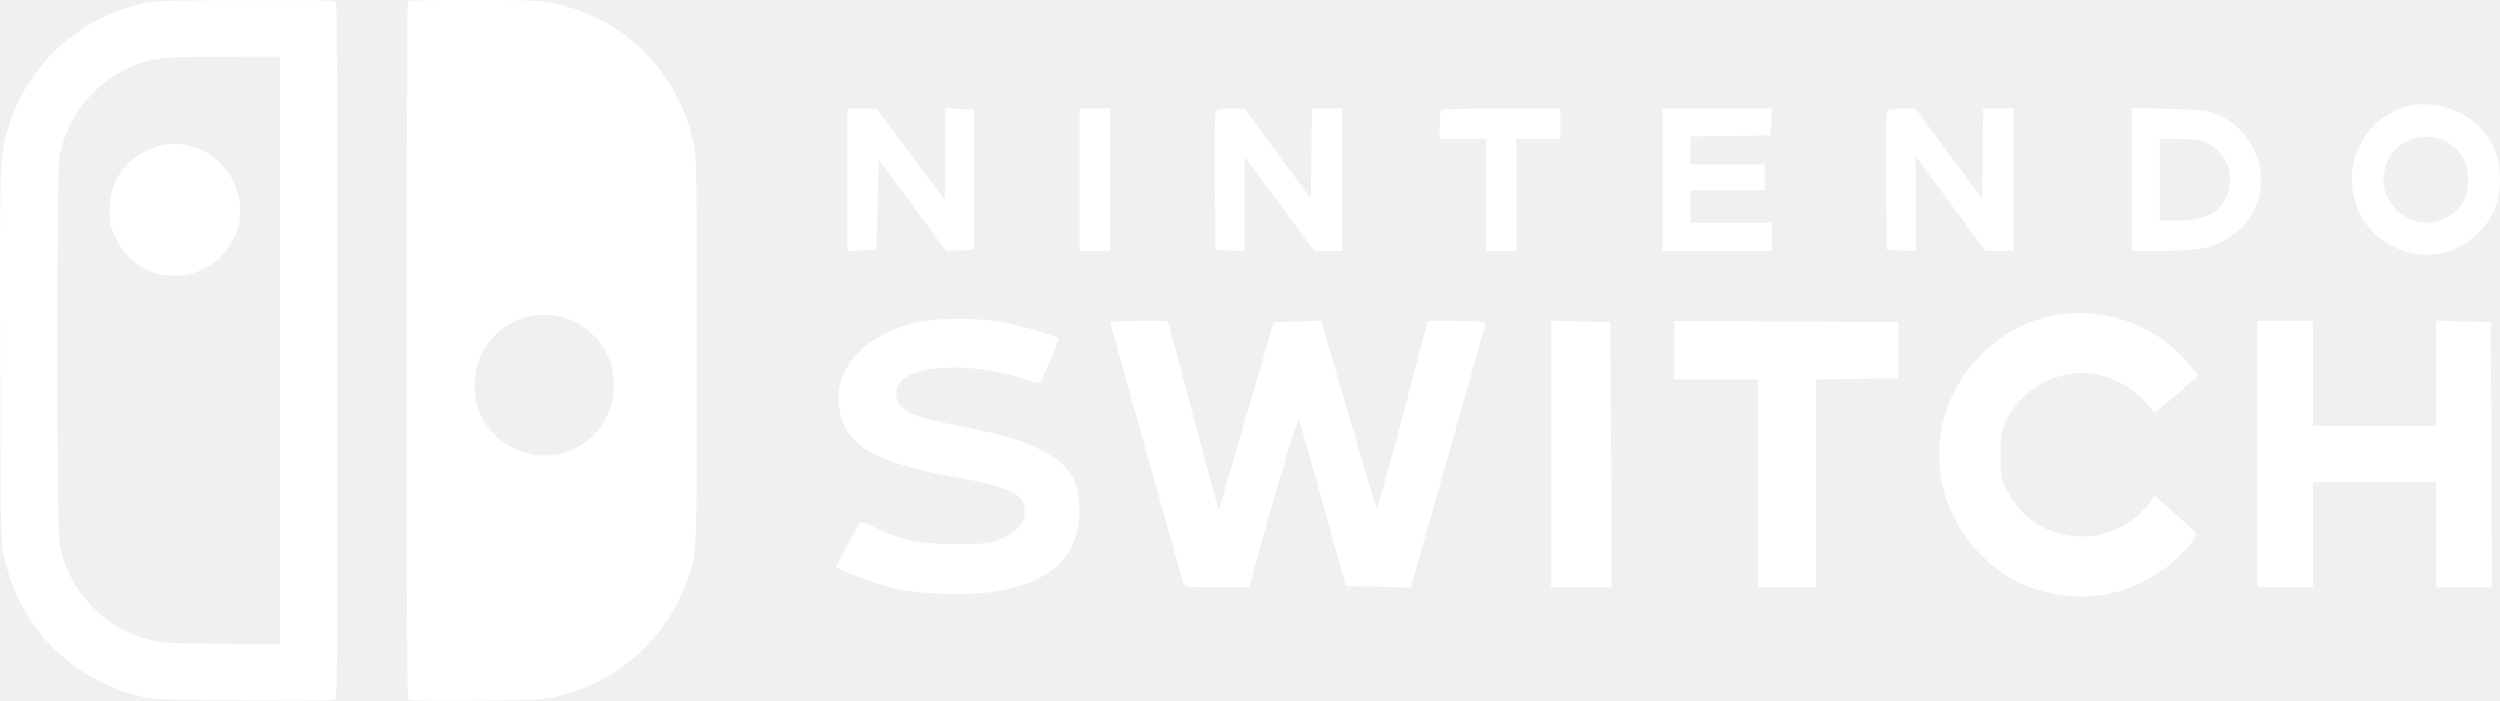
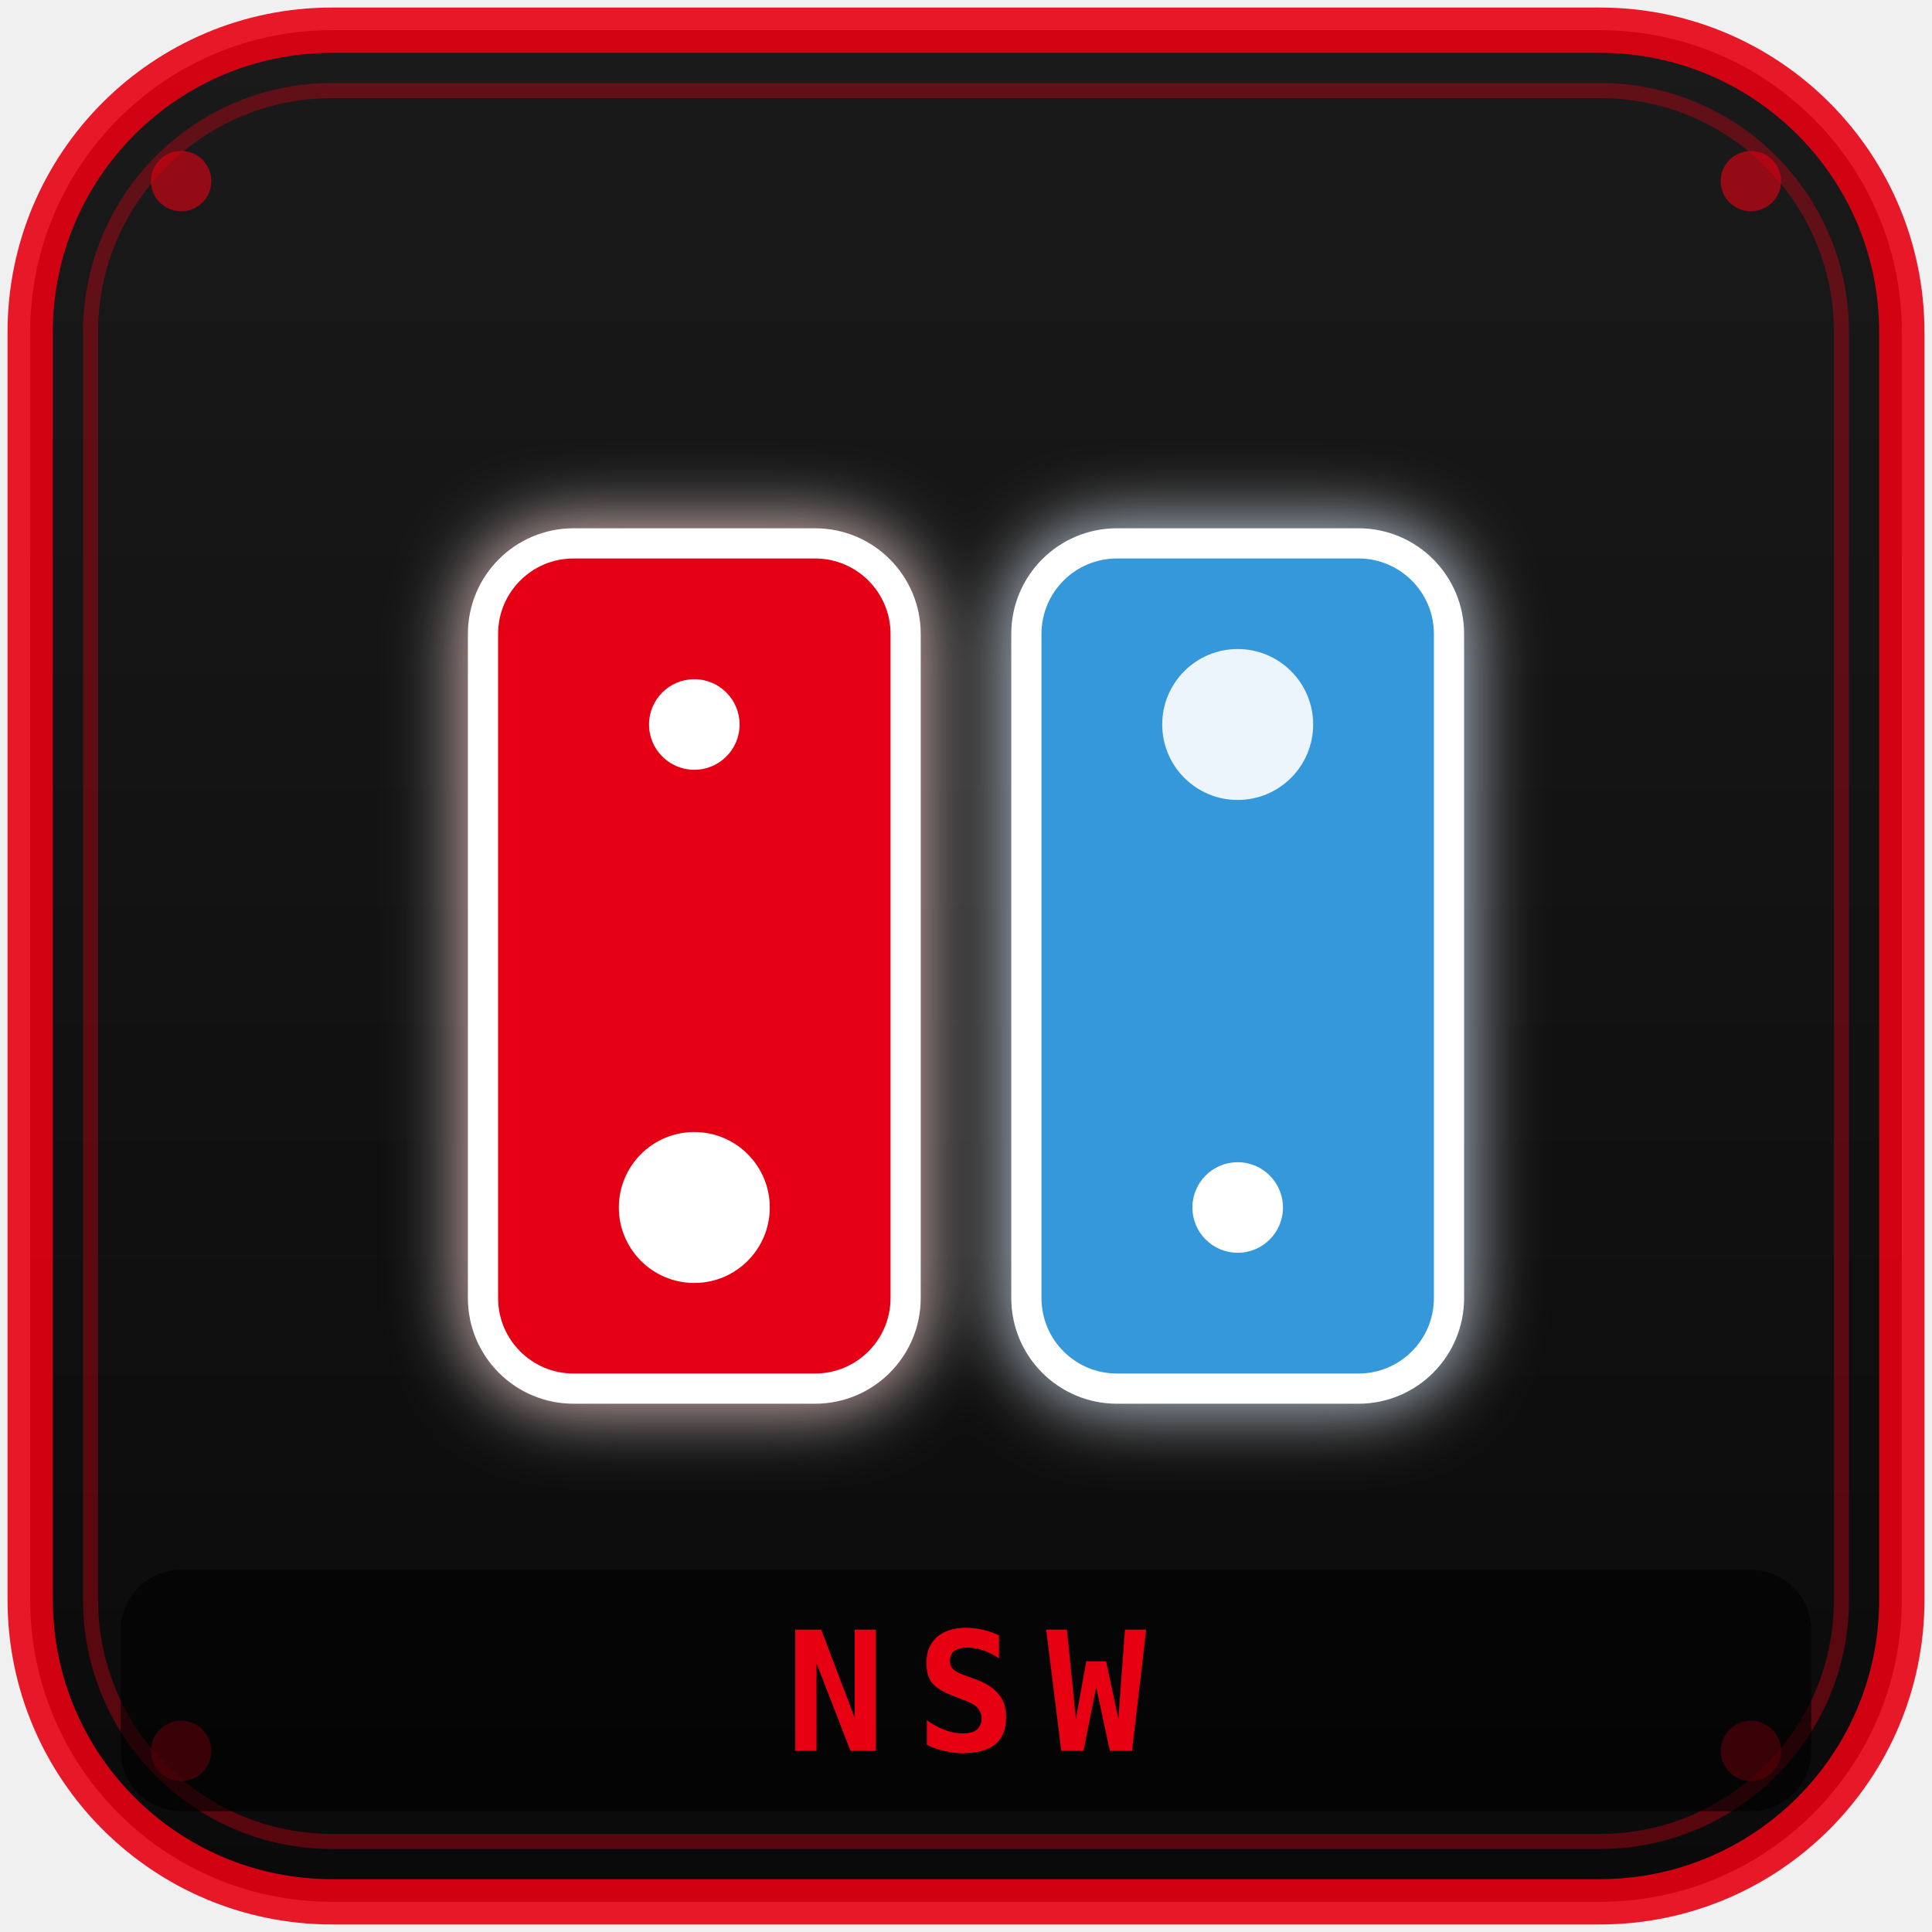
- <svg xmlns="http://www.w3.org/2000/svg" version="1.0" preserveAspectRatio="xMidYMid meet" viewBox="0 0 264 74">
-   <g transform="matrix(0.245281, 0, 0, 0.246616, -47.36904, -16.52329)">
-     <path d="M 257.348 67.994 C 227.464 73.337 203.421 95.454 195.842 124.53 C 193.108 135.029 192.922 141.18 193.232 222.629 C 193.419 297.43 193.481 299.17 194.723 304.947 C 201.619 336.073 223.737 358.253 255.173 365.584 C 259.274 366.516 264.492 366.702 298.103 366.888 C 332.894 367.137 336.498 367.075 337.43 366.143 C 338.362 365.211 338.424 353.22 338.424 217.286 C 338.424 116.515 338.237 69.05 337.802 68.18 C 337.181 67.062 336.125 67 299.718 67.062 C 270.146 67.124 261.262 67.311 257.348 67.994 Z M 313.573 217.1 L 313.573 342.969 L 288.287 342.659 C 264.989 342.41 262.504 342.286 257.845 341.106 C 237.84 335.949 222.991 320.541 218.829 300.474 C 217.462 294.199 217.462 139.627 218.767 133.476 C 222.494 116.018 234.609 101.543 250.949 95.019 C 259.149 91.727 262.939 91.354 289.53 91.292 L 313.573 91.23 L 313.573 217.1 Z" style="fill: rgb(255, 255, 255);" />
-     <path d="M 262.691 129.189 C 258.777 129.935 252.812 132.917 249.644 135.713 C 243.12 141.366 239.89 149.381 240.387 158.824 C 240.635 163.732 240.946 165.037 242.934 169.013 C 245.854 175.039 250.265 179.45 256.291 182.432 C 260.454 184.483 261.51 184.731 266.915 184.918 C 271.823 185.104 273.563 184.918 276.856 183.799 C 290.337 179.264 298.476 166.155 296.177 152.736 C 293.506 136.769 278.347 126.083 262.691 129.189 Z" style="fill: rgb(255, 255, 255);" />
-     <path d="M 368.68 67.435 C 368.431 67.621 368.245 134.967 368.245 217.1 C 368.245 352.599 368.307 366.329 369.239 366.702 C 370.916 367.323 419.127 367.075 425.091 366.454 C 450.315 363.596 472.557 348.25 484.671 325.45 C 486.225 322.53 488.275 317.621 489.331 314.577 C 493.245 302.897 493.121 306.004 493.121 216.727 C 493.121 145.467 492.996 134.843 492.127 130.308 C 485.976 97.939 461.312 73.523 428.881 67.932 C 424.532 67.186 417.822 67 396.202 67 C 381.292 67 368.866 67.186 368.68 67.435 Z M 435.032 202.748 C 444.724 205.295 452.676 212.688 455.906 222.132 C 457.957 227.972 457.895 236.545 455.844 241.888 C 452.055 251.704 444.599 258.601 435.032 261.148 C 419.5 265.186 402.974 255.805 398.439 240.397 C 397.072 235.676 397.134 227.723 398.687 222.877 C 403.347 207.656 419.5 198.71 435.032 202.748 Z" style="fill: rgb(255, 255, 255);" />
+ <svg xmlns="http://www.w3.org/2000/svg" viewBox="0 0 64 64" width="64" height="64" fill="none">
+   <defs>
+     <linearGradient id="bg-switch" x1="0" y1="0" x2="0" y2="1">
+       <stop offset="0%" stop-color="#1a1a1a" />
+       <stop offset="100%" stop-color="#0a0a0a" />
+     </linearGradient>
+     <filter id="glow-switch" x="-50%" y="-50%" width="200%" height="200%">
+       <feGaussianBlur stdDeviation="1.2" result="b" />
+       <feMerge>
+         <feMergeNode in="b" />
+         <feMergeNode in="SourceGraphic" />
+       </feMerge>
+     </filter>
+   </defs>
+   <rect x="1" y="1" width="62" height="62" rx="10" fill="url(#bg-switch)" />
+   <rect x="1" y="1" width="62" height="62" rx="10" fill="none" stroke="#e60012" stroke-width="1.5" opacity=".9" />
+   <rect x="3" y="3" width="58" height="58" rx="8" fill="none" stroke="#e60012" stroke-width=".5" opacity=".35" />
+   <circle cx="6" cy="6" r="1" fill="#e60012" opacity=".6" />
+   <circle cx="58" cy="6" r="1" fill="#e60012" opacity=".6" />
+   <circle cx="6" cy="58" r="1" fill="#e60012" opacity=".6" />
+   <circle cx="58" cy="58" r="1" fill="#e60012" opacity=".6" />
+   <g filter="url(#glow-switch)">
+     <rect x="16" y="18" width="14" height="28" rx="3" fill="#e60012" stroke="#fff" stroke-width="1" />
+     <rect x="34" y="18" width="14" height="28" rx="3" fill="#3498db" stroke="#fff" stroke-width="1" />
+     <circle cx="23" cy="24" r="1.5" fill="#fff" />
+     <circle cx="23" cy="40" r="2.5" fill="#fff" />
+     <circle cx="41" cy="24" r="2.5" fill="#fff" opacity=".9" />
+     <circle cx="41" cy="40" r="1.5" fill="#fff" />
  </g>
-   <g transform="matrix(0.245281, 0, 0, 0.246616, -47.36904, -17.19875)">
-     <path d="M 1228.236 115.588 C 1212.736 120.688 1203.536 135.588 1206.136 151.788 C 1207.736 162.188 1213.736 170.388 1222.936 175.088 C 1235.436 181.288 1248.736 179.688 1258.736 170.688 C 1266.236 163.888 1269.436 156.788 1269.436 146.688 C 1269.436 137.188 1266.636 130.088 1260.336 123.788 C 1252.436 115.888 1238.236 112.288 1228.236 115.588 Z M 1245.936 130.188 C 1251.936 133.288 1255.236 138.288 1255.736 145.088 C 1256.336 153.988 1252.536 160.388 1244.636 163.688 C 1231.236 169.288 1216.036 156.388 1219.836 142.488 C 1221.436 136.288 1224.136 132.788 1229.136 130.288 C 1234.536 127.688 1240.836 127.588 1245.936 130.188 Z" style="fill: rgb(255, 255, 255);" />
-     <path d="M 557.936 146.688 L 557.936 177.288 L 564.236 176.988 L 570.436 176.688 L 570.936 157.388 L 571.436 138.088 L 585.936 157.588 L 600.436 177.188 L 606.436 176.988 L 612.436 176.688 L 612.436 146.688 L 612.436 116.688 L 606.236 116.388 L 599.936 116.088 L 599.936 135.788 L 599.936 155.588 L 585.236 135.888 L 570.436 116.188 L 564.236 116.188 L 557.936 116.188 L 557.936 146.688 Z" style="fill: rgb(255, 255, 255);" />
-     <path d="M 657.936 146.688 L 657.936 177.188 L 664.436 177.188 L 670.936 177.188 L 670.936 146.688 L 670.936 116.188 L 664.436 116.188 L 657.936 116.188 L 657.936 146.688 Z" style="fill: rgb(255, 255, 255);" />
-     <path d="M 716.436 117.488 C 716.136 118.188 716.036 131.788 716.136 147.688 L 716.436 176.688 L 722.736 176.988 L 728.936 177.288 L 728.936 157.088 L 728.936 136.788 L 743.936 156.988 L 758.936 177.188 L 764.936 177.188 L 770.936 177.188 L 770.936 146.688 L 770.936 116.188 L 764.436 116.188 L 757.936 116.188 L 757.736 135.388 L 757.436 154.588 L 743.036 135.388 L 728.736 116.188 L 722.836 116.188 C 718.936 116.188 716.736 116.588 716.436 117.488 Z" style="fill: rgb(255, 255, 255);" />
-     <path d="M 813.636 116.888 C 813.236 117.188 812.936 120.188 812.936 123.388 L 812.936 129.188 L 822.936 129.188 L 832.936 129.188 L 832.936 153.188 L 832.936 177.188 L 839.436 177.188 L 845.936 177.188 L 845.936 153.188 L 845.936 129.188 L 855.436 129.188 L 864.936 129.188 L 864.936 122.688 L 864.936 116.188 L 839.636 116.188 C 825.636 116.188 813.936 116.488 813.636 116.888 Z" style="fill: rgb(255, 255, 255);" />
-     <path d="M 908.936 146.688 L 908.936 177.188 L 932.436 177.188 L 955.936 177.188 L 955.936 171.188 L 955.936 165.188 L 938.436 165.188 L 920.936 165.188 L 920.936 158.188 L 920.936 151.188 L 936.936 151.188 L 952.936 151.188 L 952.936 145.688 L 952.936 140.188 L 936.936 140.188 L 920.936 140.188 L 920.936 134.188 L 920.936 128.188 L 938.236 127.988 L 955.436 127.688 L 955.736 121.888 L 956.036 116.188 L 932.436 116.188 L 908.936 116.188 L 908.936 146.688 Z" style="fill: rgb(255, 255, 255);" />
-     <path d="M 1005.436 117.488 C 1005.136 118.188 1005.036 131.788 1005.136 147.688 L 1005.436 176.688 L 1011.736 176.988 L 1017.936 177.288 L 1017.936 156.988 L 1017.936 136.788 L 1032.936 156.988 L 1047.936 177.188 L 1053.936 177.188 L 1059.936 177.188 L 1059.936 146.688 L 1059.936 116.188 L 1053.436 116.188 L 1046.936 116.188 L 1046.736 135.388 L 1046.436 154.588 L 1032.036 135.388 L 1017.736 116.188 L 1011.836 116.188 C 1007.936 116.188 1005.736 116.588 1005.436 117.488 Z" style="fill: rgb(255, 255, 255);" />
-     <path d="M 1110.936 146.588 L 1110.936 177.188 L 1124.236 177.188 C 1139.636 177.188 1146.936 175.688 1153.536 171.088 C 1173.036 157.688 1170.036 128.988 1148.136 118.888 C 1144.036 116.988 1141.236 116.688 1127.236 116.388 L 1110.936 115.988 L 1110.936 146.588 Z M 1143.636 131.088 C 1152.036 134.988 1155.636 145.688 1151.436 154.588 C 1148.236 161.188 1141.736 164.188 1130.336 164.188 L 1122.936 164.188 L 1122.936 146.688 L 1122.936 129.188 L 1131.236 129.188 C 1137.136 129.188 1140.636 129.788 1143.636 131.088 Z" style="fill: rgb(255, 255, 255);" />
-     <path d="M 1080.736 204.288 C 1066.836 206.088 1054.436 212.588 1044.236 223.488 C 1021.936 247.488 1022.636 283.988 1045.936 307.188 C 1054.536 315.888 1062.336 320.388 1073.536 323.188 C 1091.936 327.888 1110.536 324.188 1125.736 312.688 C 1131.636 308.288 1139.336 299.688 1138.736 298.188 C 1138.536 297.788 1134.436 294.088 1129.536 289.788 L 1120.736 282.088 L 1118.036 285.588 C 1105.136 302.488 1079.036 304.288 1063.936 289.188 C 1061.736 286.988 1058.736 282.888 1057.236 279.988 C 1054.736 275.188 1054.436 273.688 1054.436 264.688 C 1054.436 256.088 1054.736 253.988 1056.936 249.688 C 1064.336 234.388 1082.636 226.088 1098.536 230.688 C 1105.936 232.788 1112.936 237.188 1117.336 242.488 L 1120.736 246.588 L 1125.136 242.988 C 1127.536 241.088 1131.736 237.388 1134.436 234.988 L 1139.436 230.488 L 1135.536 225.688 C 1122.536 209.888 1101.536 201.688 1080.736 204.288 Z" style="fill: rgb(255, 255, 255);" />
-     <path d="M 586.136 208.188 C 562.336 214.488 550.036 230.388 555.336 248.388 C 559.136 261.688 571.736 268.188 605.236 274.188 C 627.736 278.188 634.336 281.488 634.336 288.588 C 634.336 293.488 631.436 297.088 625.136 299.988 C 619.736 302.488 618.536 302.688 604.936 302.688 C 588.836 302.688 582.536 301.388 570.636 295.988 C 566.936 294.288 563.736 293.088 563.536 293.288 C 562.336 294.788 552.836 312.488 553.136 312.688 C 554.136 313.788 570.136 319.588 576.736 321.388 C 587.736 324.288 611.236 324.988 623.236 322.788 C 645.636 318.588 656.736 308.288 657.736 290.988 C 658.536 276.688 654.536 269.288 642.236 262.888 C 633.436 258.288 625.836 256.088 606.436 252.188 C 589.536 248.888 584.736 247.288 581.236 243.988 C 578.136 241.088 578.136 235.888 581.336 232.688 C 588.536 225.488 614.336 225.188 634.336 232.188 C 637.636 233.288 640.636 233.888 641.036 233.488 C 641.736 232.688 648.936 215.788 648.936 214.788 C 648.936 213.888 633.636 209.388 625.036 207.788 C 613.436 205.588 595.436 205.788 586.136 208.188 Z" style="fill: rgb(255, 255, 255);" />
-     <path d="M 671.336 208.888 C 671.636 209.888 678.636 234.788 686.936 264.188 C 695.236 293.588 702.236 318.488 702.536 319.388 C 703.036 320.988 704.636 321.188 716.936 321.188 L 730.836 321.188 L 731.936 317.388 C 741.836 281.588 751.836 247.988 752.336 249.188 C 752.636 249.988 757.336 266.388 762.736 285.688 L 772.536 320.688 L 786.536 320.988 L 800.536 321.288 L 816.436 265.488 C 825.136 234.788 832.436 209.088 832.736 208.388 C 833.036 207.488 830.236 207.188 820.536 207.188 L 808.036 207.188 L 806.636 211.888 C 805.836 214.588 801.036 232.588 795.936 251.888 C 790.736 271.288 786.336 287.188 785.936 287.188 C 785.636 287.188 780.936 271.988 775.536 253.388 C 770.136 234.888 764.836 216.888 763.736 213.388 L 761.836 207.088 L 751.636 207.388 L 741.436 207.688 L 729.736 247.688 C 723.336 269.688 718.036 287.888 717.936 288.188 C 717.836 288.488 713.336 272.288 708.036 252.188 C 702.636 232.088 697.636 213.788 697.036 211.388 L 695.836 207.188 L 683.336 207.188 C 671.836 207.188 670.836 207.288 671.336 208.888 Z" style="fill: rgb(255, 255, 255);" />
-     <path d="M 860.936 264.188 L 860.936 321.188 L 873.936 321.188 L 886.936 321.188 L 886.736 264.388 L 886.436 207.688 L 873.736 207.388 L 860.936 207.088 L 860.936 264.188 Z" style="fill: rgb(255, 255, 255);" />
-     <path d="M 913.936 219.688 L 913.936 232.188 L 931.936 232.188 L 949.936 232.188 L 949.936 276.688 L 949.936 321.188 L 962.436 321.188 L 974.936 321.188 L 974.936 276.688 L 974.936 232.188 L 992.736 231.988 L 1010.436 231.688 L 1010.436 219.688 L 1010.436 207.688 L 962.236 207.388 L 913.936 207.188 L 913.936 219.688 Z" style="fill: rgb(255, 255, 255);" />
-     <path d="M 1164.936 264.188 L 1164.936 321.188 L 1176.936 321.188 L 1188.936 321.188 L 1188.936 298.688 L 1188.936 276.188 L 1215.436 276.188 L 1241.936 276.188 L 1241.936 298.688 L 1241.936 321.188 L 1253.936 321.188 L 1265.936 321.188 L 1265.736 264.388 L 1265.436 207.688 L 1253.736 207.388 L 1241.936 207.088 L 1241.936 229.688 L 1241.936 252.188 L 1215.436 252.188 L 1188.936 252.188 L 1188.936 229.688 L 1188.936 207.188 L 1176.936 207.188 L 1164.936 207.188 L 1164.936 264.188 Z" style="fill: rgb(255, 255, 255);" />
-   </g>
+   <rect x="4" y="52" width="56" height="8" rx="2" fill="#000" opacity=".6" />
+   <text x="32" y="58" text-anchor="middle" font-family="ui-monospace, Menlo, monospace" font-size="5.5" font-weight="700" fill="#e60012" letter-spacing="1">NSW</text>
</svg>
